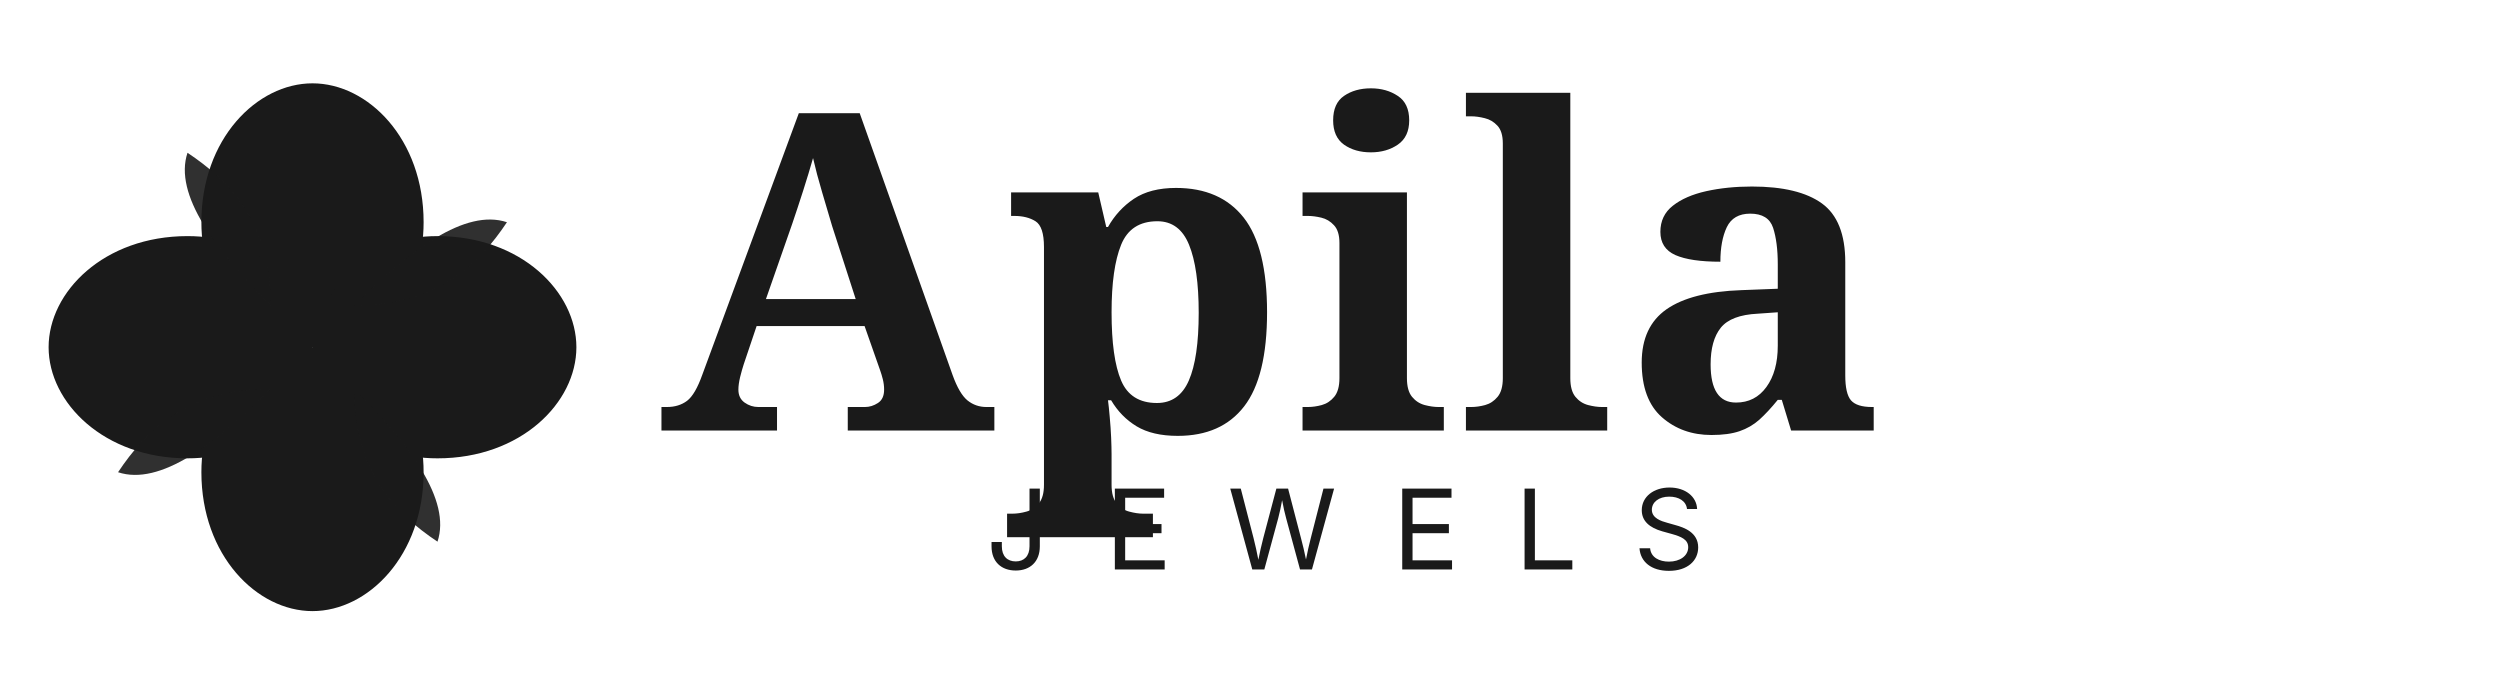
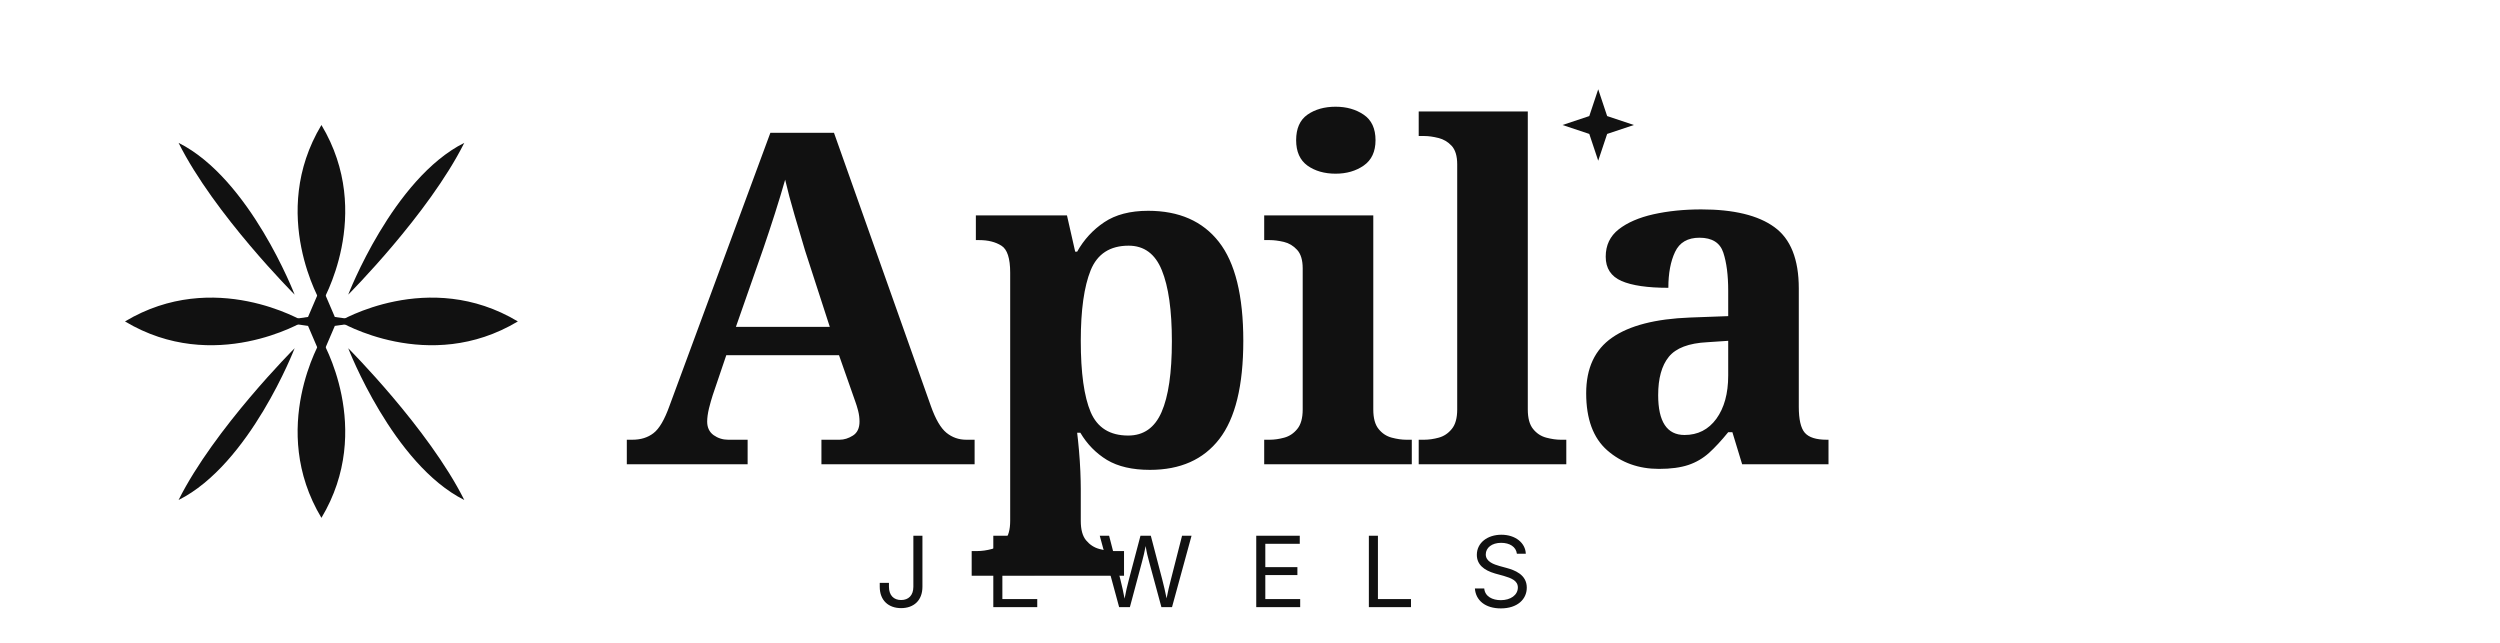
- <svg xmlns="http://www.w3.org/2000/svg" viewBox="0 0 360 100" fill="#1a1a1a">
-   <g transform="translate(45, 50)">
-     <path d="M0,-38 C8,-38 16,-30 16,-18 C16,-8 10,-2 0,0 C-10,-2 -16,-8 -16,-18 C-16,-30 -8,-38 0,-38Z" />
-     <path d="M0,38 C-8,38 -16,30 -16,18 C-16,8 -10,2 0,0 C10,2 16,8 16,18 C16,30 8,38 0,38Z" />
-     <path d="M-38,0 C-38,-8 -30,-16 -18,-16 C-8,-16 -2,-10 0,0 C-2,10 -8,16 -18,16 C-30,16 -38,8 -38,0Z" />
-     <path d="M38,0 C38,8 30,16 18,16 C8,16 2,10 0,0 C2,-10 8,-16 18,-16 C30,-16 38,-8 38,0Z" />
-     <path d="M6,-6 C14,-14 22,-20 28,-18 C24,-12 18,-6 6,-6Z" opacity="0.9" />
-     <path d="M-6,6 C-14,14 -22,20 -28,18 C-24,12 -18,6 -6,6Z" opacity="0.9" />
-     <path d="M-6,-6 C-14,-14 -20,-22 -18,-28 C-12,-24 -6,-18 -6,-6Z" opacity="0.9" />
-     <path d="M6,6 C14,14 20,22 18,28 C12,24 6,18 6,6Z" opacity="0.9" />
+ <svg xmlns="http://www.w3.org/2000/svg" viewBox="0 0 280 72" fill="none">
+   <g transform="translate(6, 6)">
+     <path d="M30 28 C30 28 24 18 30 8 C36 18 30 28 30 28Z" fill="#111111" />
+     <path d="M30 32 C30 32 36 42 30 52 C24 42 30 32 30 32Z" fill="#111111" />
+     <path d="M28 30 C28 30 18 24 8 30 C18 36 28 30 28 30Z" fill="#111111" />
+     <path d="M32 30 C32 30 42 36 52 30 C42 24 32 30 32 30Z" fill="#111111" />
+     <path d="M27 27 C27 27 18 18 14 10 C22 14 27 27 27 27Z" fill="#111111" />
+     <path d="M33 27 C33 27 42 18 46 10 C38 14 33 27 33 27Z" fill="#111111" />
+     <path d="M27 33 C27 33 18 42 14 50 C22 46 27 33 27 33Z" fill="#111111" />
+     <path d="M33 33 C33 33 42 42 46 50 C38 46 33 33 33 33Z" fill="#111111" />
+     <path d="M30 26 L31.5 29.5 L35 30 L31.5 30.5 L30 34 L28.5 30.5 L25 30 L28.5 29.5 Z" fill="#111111" />
  </g>
-   <text x="95" y="62" font-family="'Playfair Display', 'Georgia', serif" font-size="64" font-weight="700" letter-spacing="1" fill="#1a1a1a">Apila</text>
-   <text x="142" y="82" font-family="'Inter', 'Arial', sans-serif" font-size="16" font-weight="400" letter-spacing="8" fill="#1a1a1a">JEWELS</text>
+   <g transform="translate(70, 0)">
+     <path d="M109 10 L110 13 L113 14 L110 15 L109 18 L108 15 L105 14 L108 13 Z" fill="#111111" />
+     <text x="0" y="52" font-family="'Playfair Display', 'Cormorant Garamond', Georgia, serif" font-size="52" font-weight="700" letter-spacing="-1" fill="#111111">Apila</text>
+     <text x="28" y="68" font-family="'Inter', 'Roboto', Helvetica, sans-serif" font-size="11" font-weight="400" letter-spacing="6" fill="#111111">JEWELS</text>
+   </g>
</svg>
